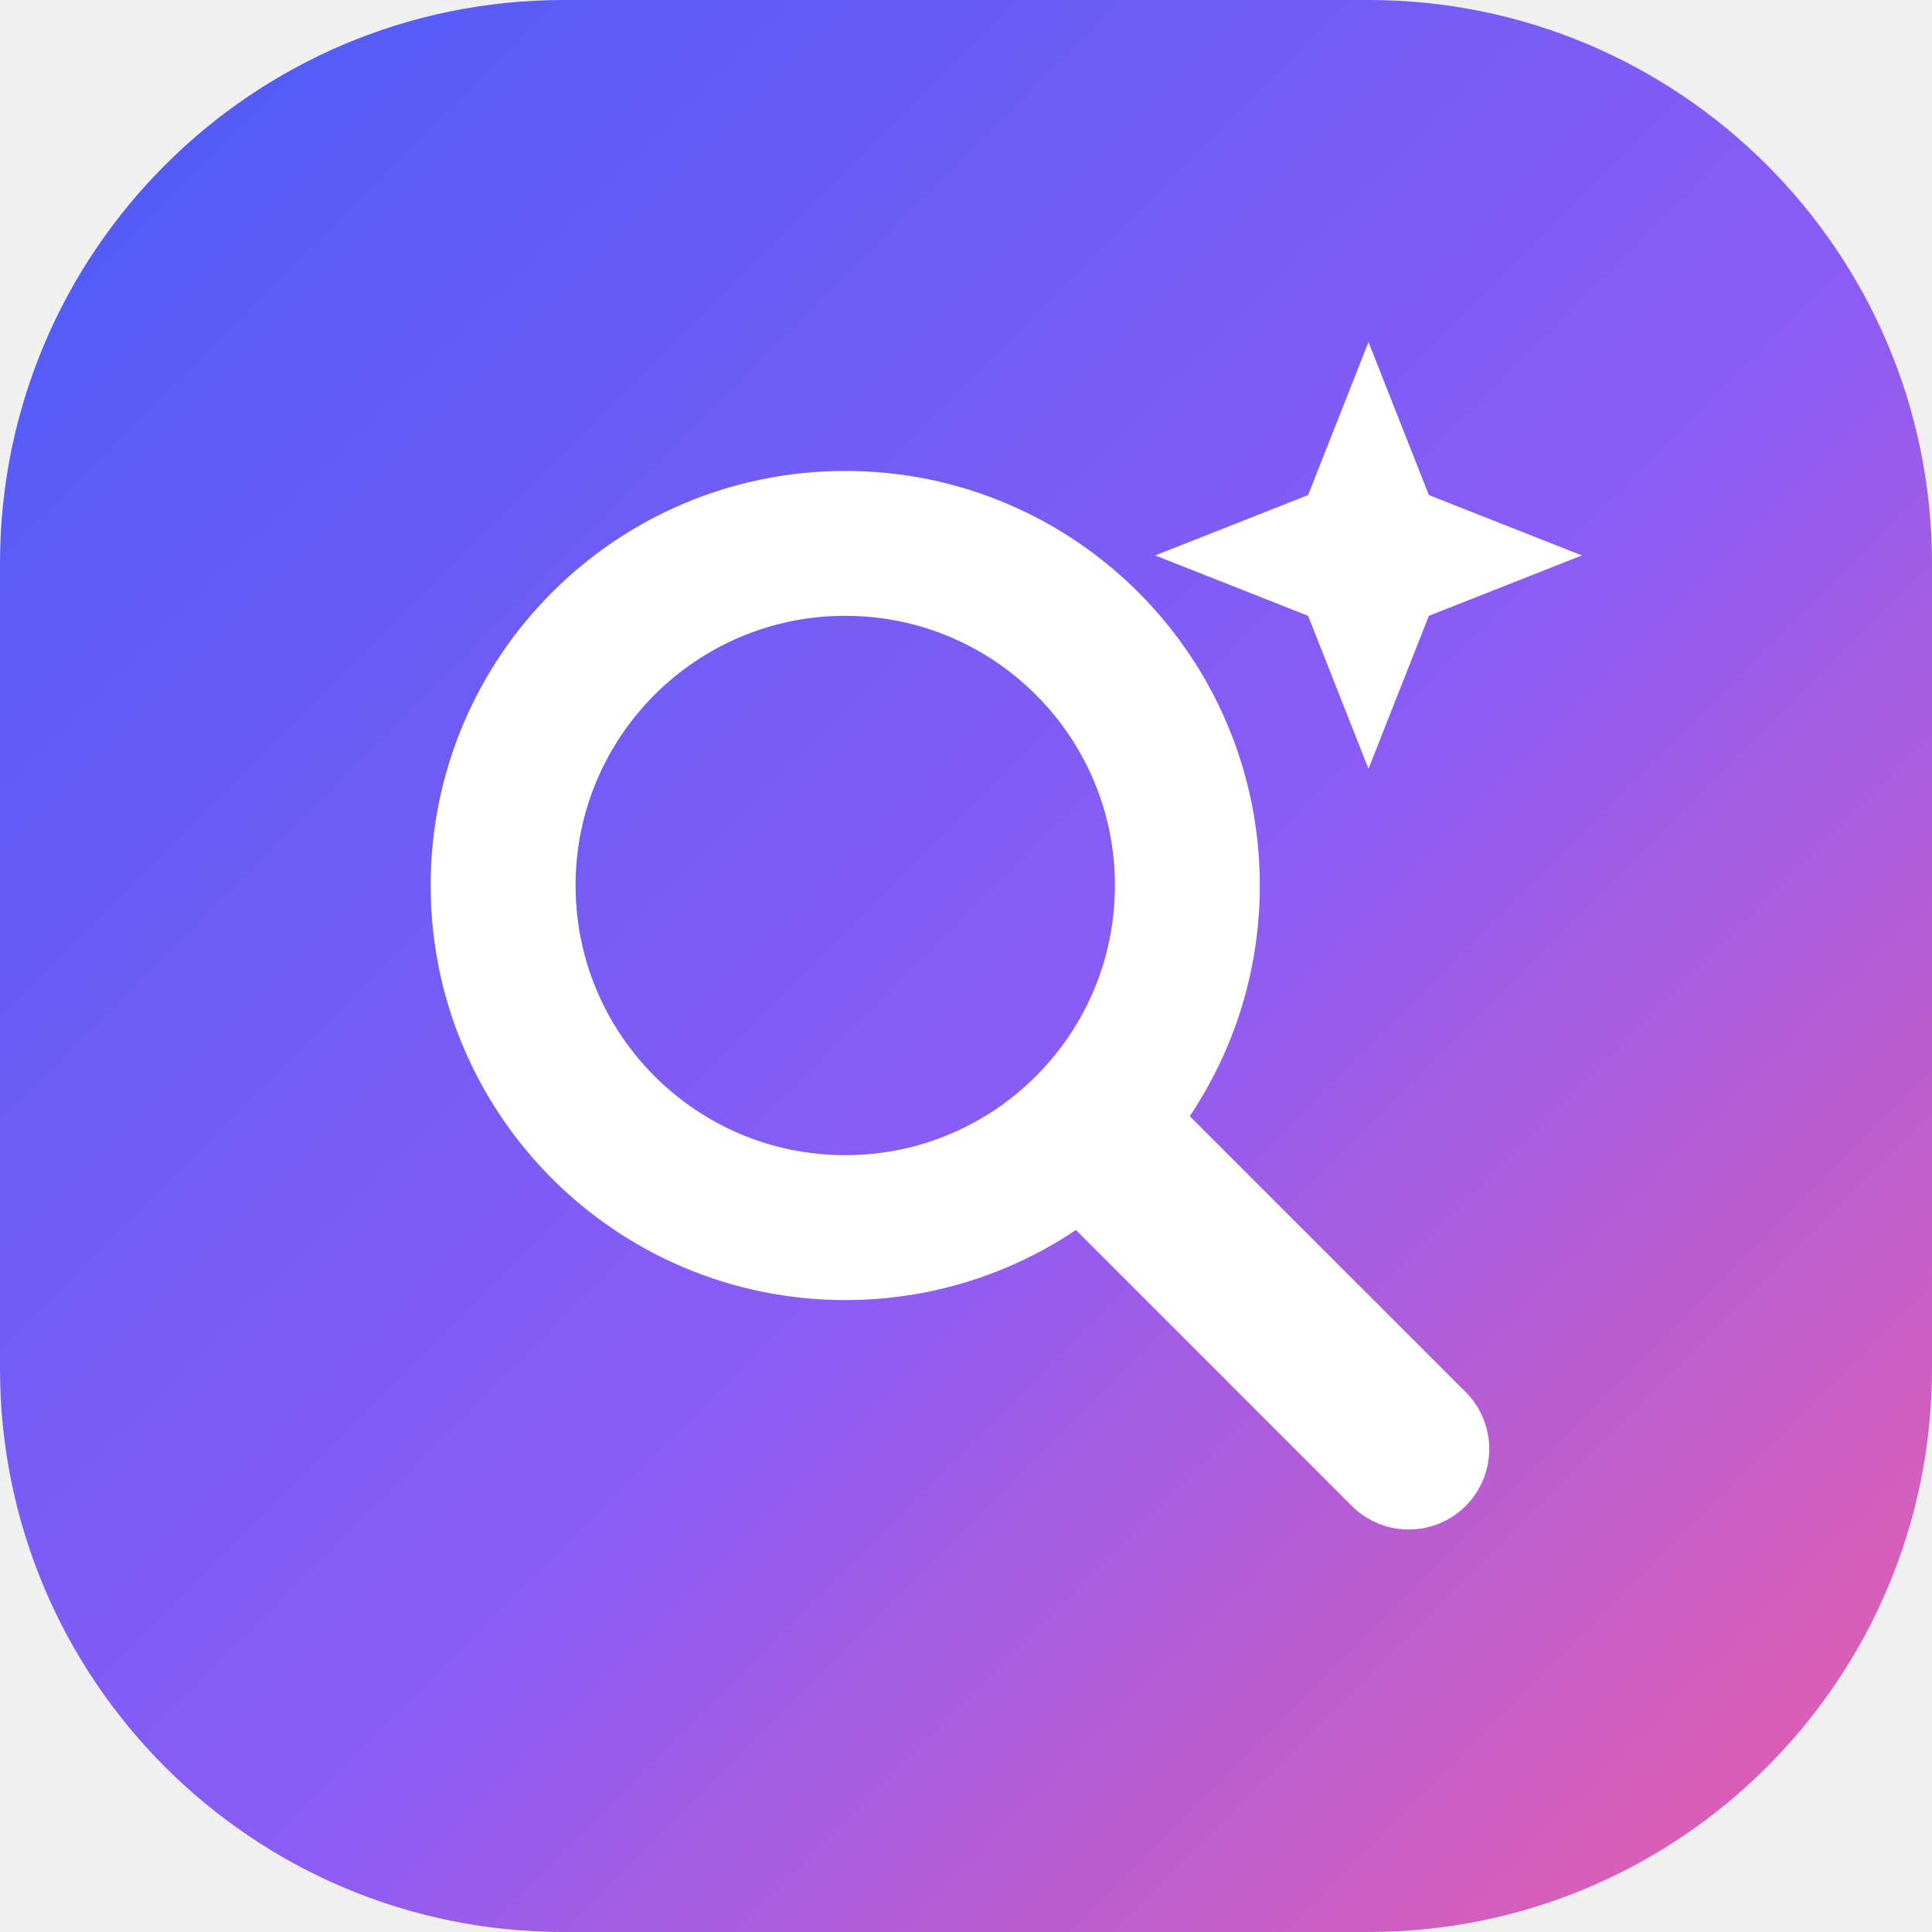
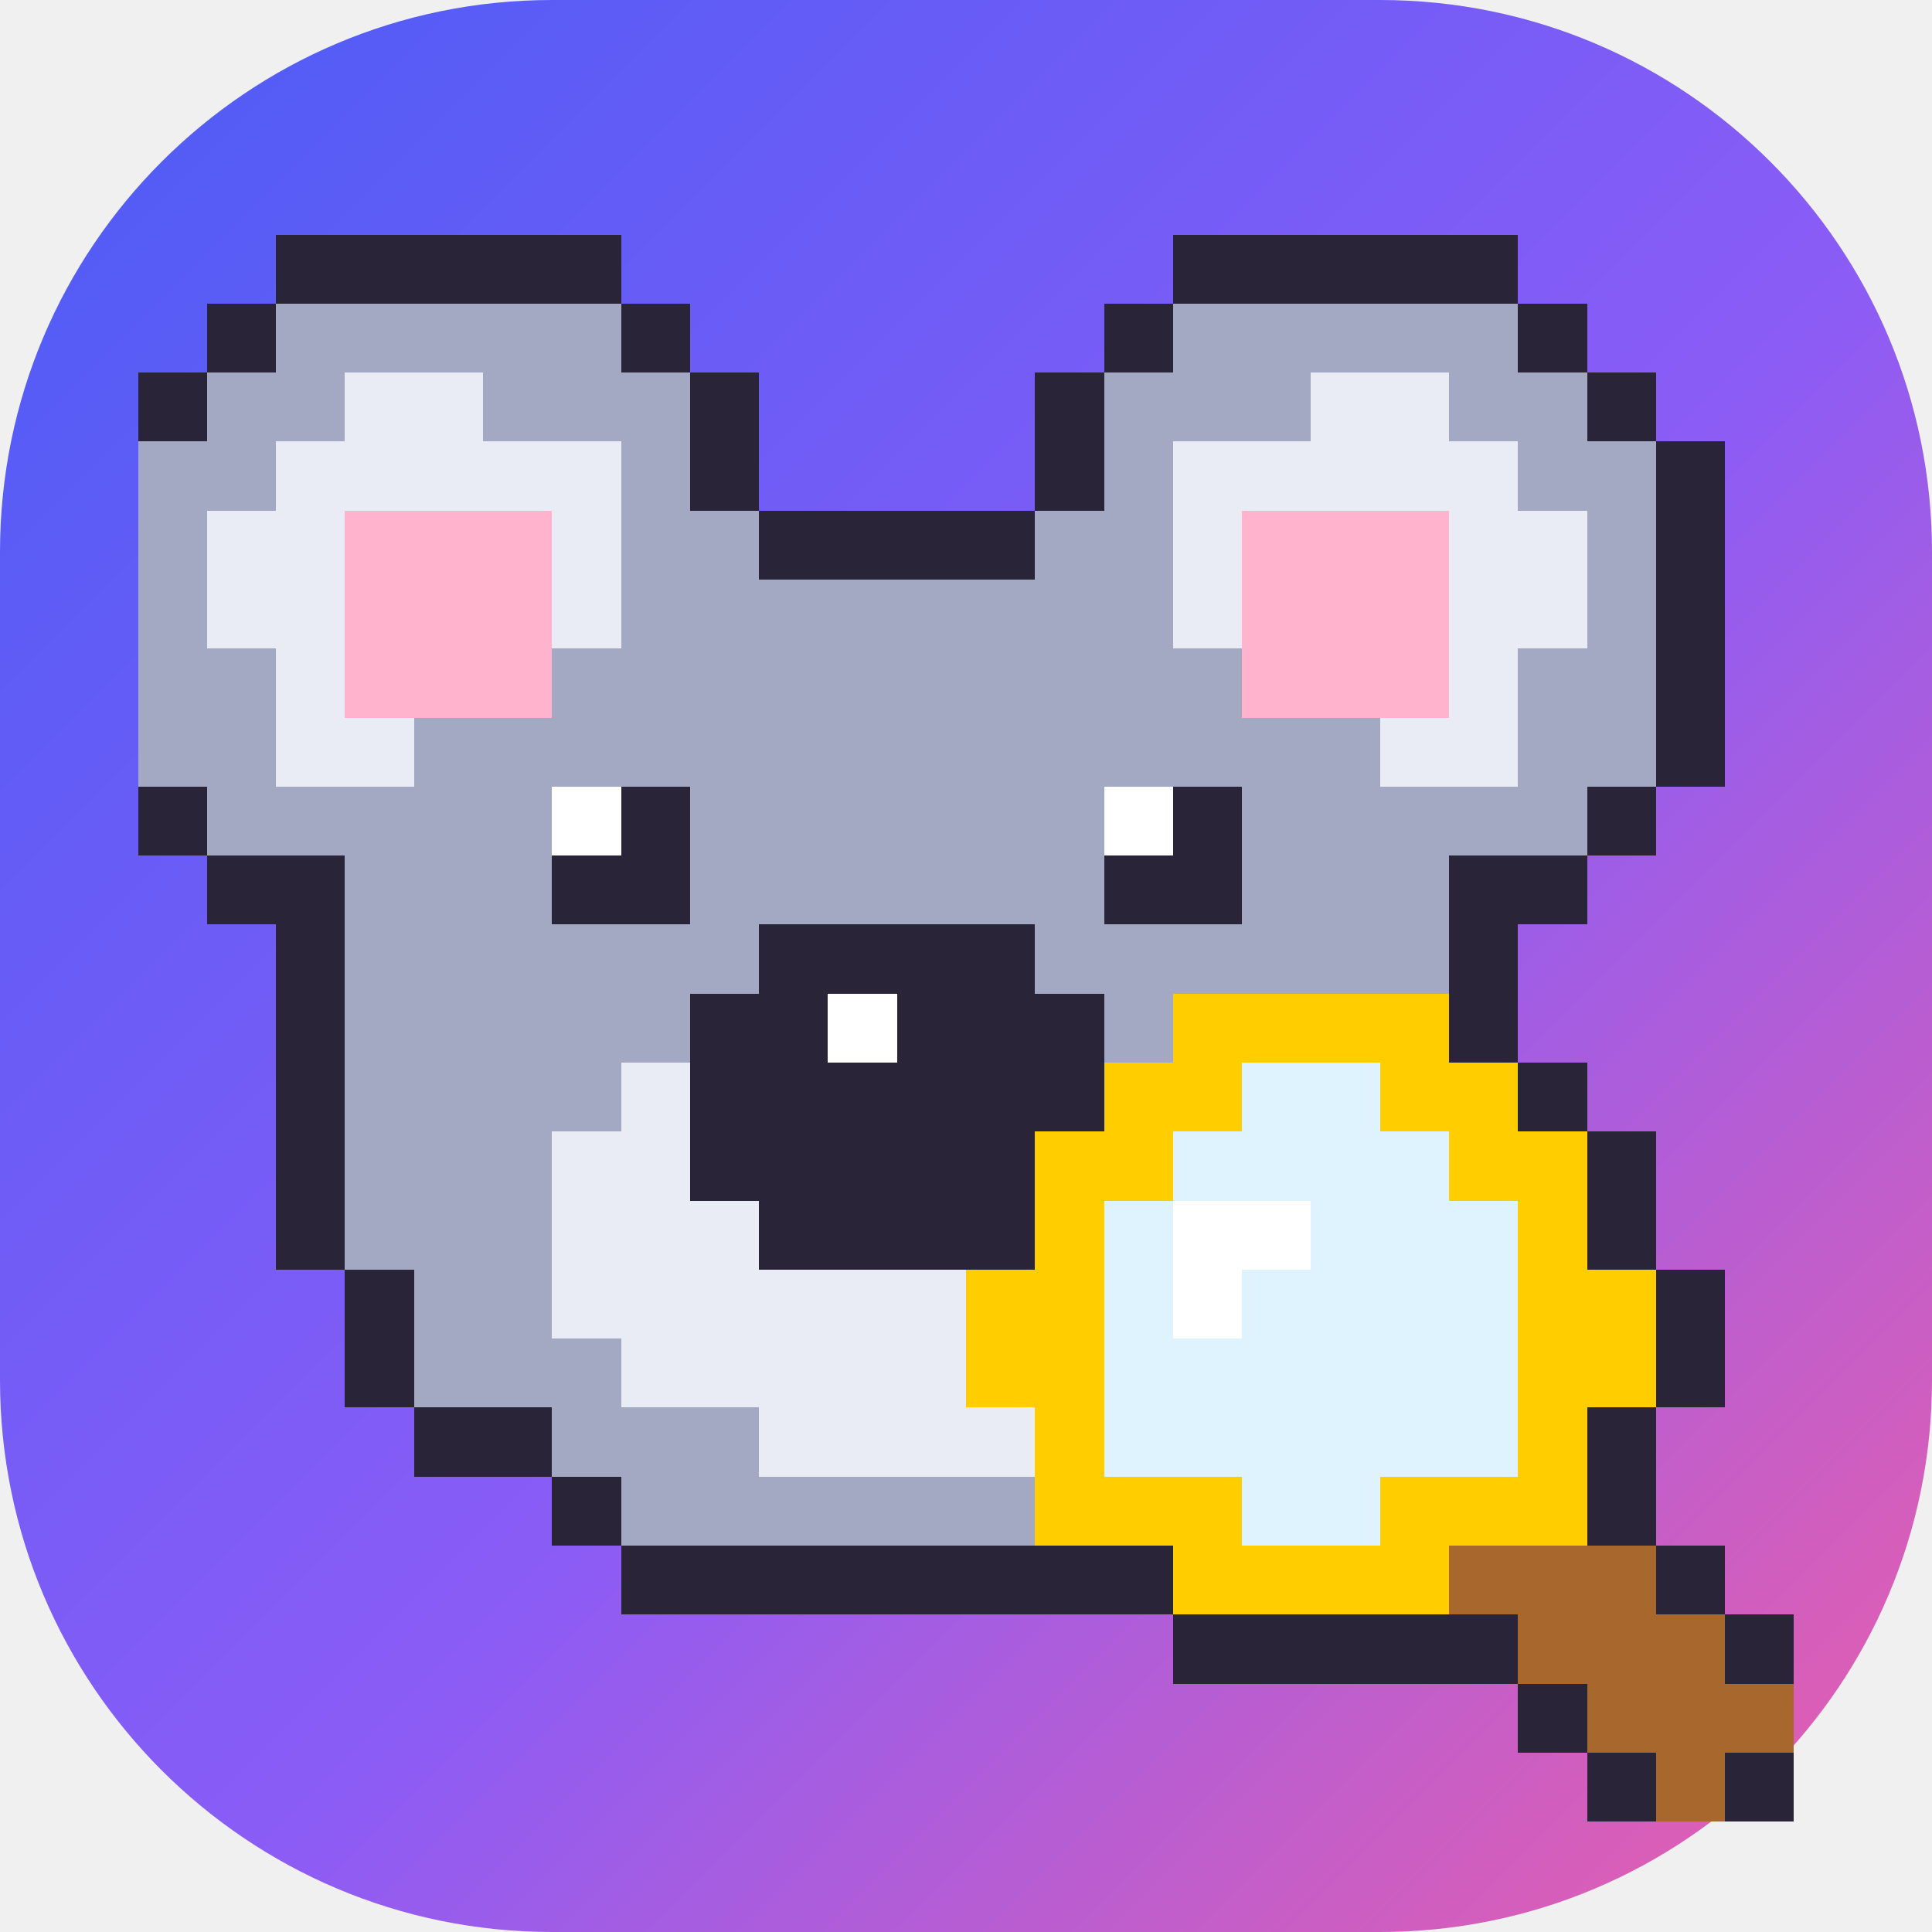
- <svg xmlns="http://www.w3.org/2000/svg" viewBox="0 0 48 48">
+ <svg xmlns="http://www.w3.org/2000/svg" viewBox="0 0 28 28">
  <defs>
    <linearGradient id="g" x1="0" y1="0" x2="1" y2="1">
      <stop offset="0" stop-color="#4a5cf6" />
      <stop offset=".55" stop-color="#8b5cf6" />
      <stop offset="1" stop-color="#ee5fa7" />
    </linearGradient>
  </defs>
-   <rect width="48" height="48" rx="14" fill="url(#g)" />
-   <circle cx="21" cy="22" r="8.5" fill="none" stroke="#fff" stroke-width="3.6" />
-   <path d="m27.5 28.5 7.5 7.5" stroke="#fff" stroke-width="4" stroke-linecap="round" />
-   <path d="M34 8.5l1.5 3.8 3.8 1.5-3.8 1.5L34 19.1l-1.5-3.8-3.8-1.5 3.8-1.5L34 8.5Z" fill="#fff" />
+   <rect width="28" height="28" rx="8" fill="url(#g)" />
+   <g transform="translate(2 2.4)" shape-rendering="crispEdges">
+     <path fill="#2a2438" d="M2 1h5v1h-5zM15 1h5v1h-5zM1 2h1v1h-1zM7 2h1v1h-1zM14 2h1v1h-1zM20 2h1v1h-1zM0 3h1v1h-1zM8 3h1v1h-1zM13 3h1v1h-1zM21 3h1v1h-1zM8 4h1v1h-1zM13 4h1v1h-1zM22 4h1v1h-1zM9 5h4v1h-4zM22 5h1v1h-1zM22 6h1v1h-1zM22 7h1v1h-1zM22 8h1v1h-1zM0 9h1v1h-1zM21 9h1v1h-1zM1 10h2v1h-2zM19 10h2v1h-2zM2 11h1v1h-1zM19 11h1v1h-1zM2 12h1v1h-1zM19 12h1v1h-1zM2 13h1v1h-1zM20 13h1v1h-1zM2 14h1v1h-1zM21 14h1v1h-1zM2 15h1v1h-1zM21 15h1v1h-1zM3 16h1v1h-1zM22 16h1v1h-1zM3 17h1v1h-1zM22 17h1v1h-1zM4 18h2v1h-2zM21 18h1v1h-1zM6 19h1v1h-1zM21 19h1v1h-1zM7 20h8v1h-8zM22 20h1v1h-1zM15 21h5v1h-5zM23 21h1v1h-1zM20 22h1v1h-1zM21 23h1v1h-1zM23 23h1v1h-1z" />
+     <path fill="#a3a9c2" d="M2 2h5v1h-5zM15 2h5v1h-5zM1 3h2v1h-2zM5 3h3v1h-3zM14 3h3v1h-3zM19 3h2v1h-2zM0 4h2v1h-2zM7 4h1v1h-1zM14 4h1v1h-1zM20 4h2v1h-2zM0 5h1v1h-1zM7 5h2v1h-2zM13 5h2v1h-2zM21 5h1v1h-1zM0 6h1v1h-1zM7 6h8v1h-8zM21 6h1v1h-1zM0 7h2v1h-2zM6 7h10v1h-10zM20 7h2v1h-2zM0 8h2v1h-2zM4 8h14v1h-14zM20 8h2v1h-2zM1 9h5v1h-5zM8 9h6v1h-6zM16 9h5v1h-5zM3 10h3v1h-3zM8 10h6v1h-6zM16 10h3v1h-3zM3 11h6v1h-6zM13 11h6v1h-6zM3 12h5v1h-5zM14 12h1v1h-1zM3 13h4v1h-4zM3 14h3v1h-3zM3 15h3v1h-3zM4 16h2v1h-2zM4 17h3v1h-3zM6 18h3v1h-3zM7 19h6v1h-6z" />
+     <path fill="#e9ebf5" d="M3 3h2v1h-2zM17 3h2v1h-2zM2 4h5v1h-5zM15 4h5v1h-5zM1 5h2v1h-2zM6 5h1v1h-1zM15 5h1v1h-1zM19 5h2v1h-2zM1 6h2v1h-2zM6 6h1v1h-1zM15 6h1v1h-1zM19 6h2v1h-2zM2 7h1v1h-1zM19 7h1v1h-1zM2 8h2v1h-2zM18 8h2v1h-2zM7 13h1v1h-1zM6 14h2v1h-2zM6 15h3v1h-3zM6 16h6v1h-6zM7 17h5v1h-5zM9 18h4v1h-4z" />
+     <path fill="#ffb3cc" d="M3 5h3v1h-3zM16 5h3v1h-3zM3 6h3v1h-3zM16 6h3v1h-3zM3 7h3v1h-3zM16 7h3v1h-3z" />
+     <path fill="#ffffff" d="M6 9h1v1h-1zM14 9h1v1h-1z" />
+     <path fill="#2a2438" d="M7 9h1v1h-1zM15 9h1v1h-1zM6 10h2v1h-2zM14 10h2v1h-2z" />
+     <path fill="#2a2438" d="M9 11h4v1h-4zM8 12h2v1h-2zM11 12h3v1h-3zM8 13h6v1h-6zM8 14h5v1h-5zM9 15h4v1h-4z" />
+     <path fill="#ffffff" d="M10 12h1v1h-1zM15 15h2v1h-2zM15 16h1v1h-1z" />
+     <path fill="#ffcd00" d="M15 12h4v1h-4zM14 13h2v1h-2zM18 13h2v1h-2zM13 14h2v1h-2zM19 14h2v1h-2zM13 15h1v1h-1zM20 15h1v1h-1zM12 16h2v1h-2zM20 16h2v1h-2zM12 17h2v1h-2zM20 17h2v1h-2zM13 18h1v1h-1zM20 18h1v1h-1zM13 19h3v1h-3zM18 19h3v1h-3zM15 20h4v1h-4z" />
+     <path fill="#dff3ff" d="M16 13h2v1h-2zM15 14h4v1h-4zM14 15h1v1h-1zM17 15h3v1h-3zM14 16h1v1h-1zM16 16h4v1h-4zM14 17h6v1h-6zM14 18h6v1h-6zM16 19h2v1h-2z" />
+     <path fill="#a8672d" d="M19 20h3v1h-3zM20 21h3v1h-3zM21 22h3v1h-3zM22 23h1v1h-1z" />
+   </g>
</svg>
